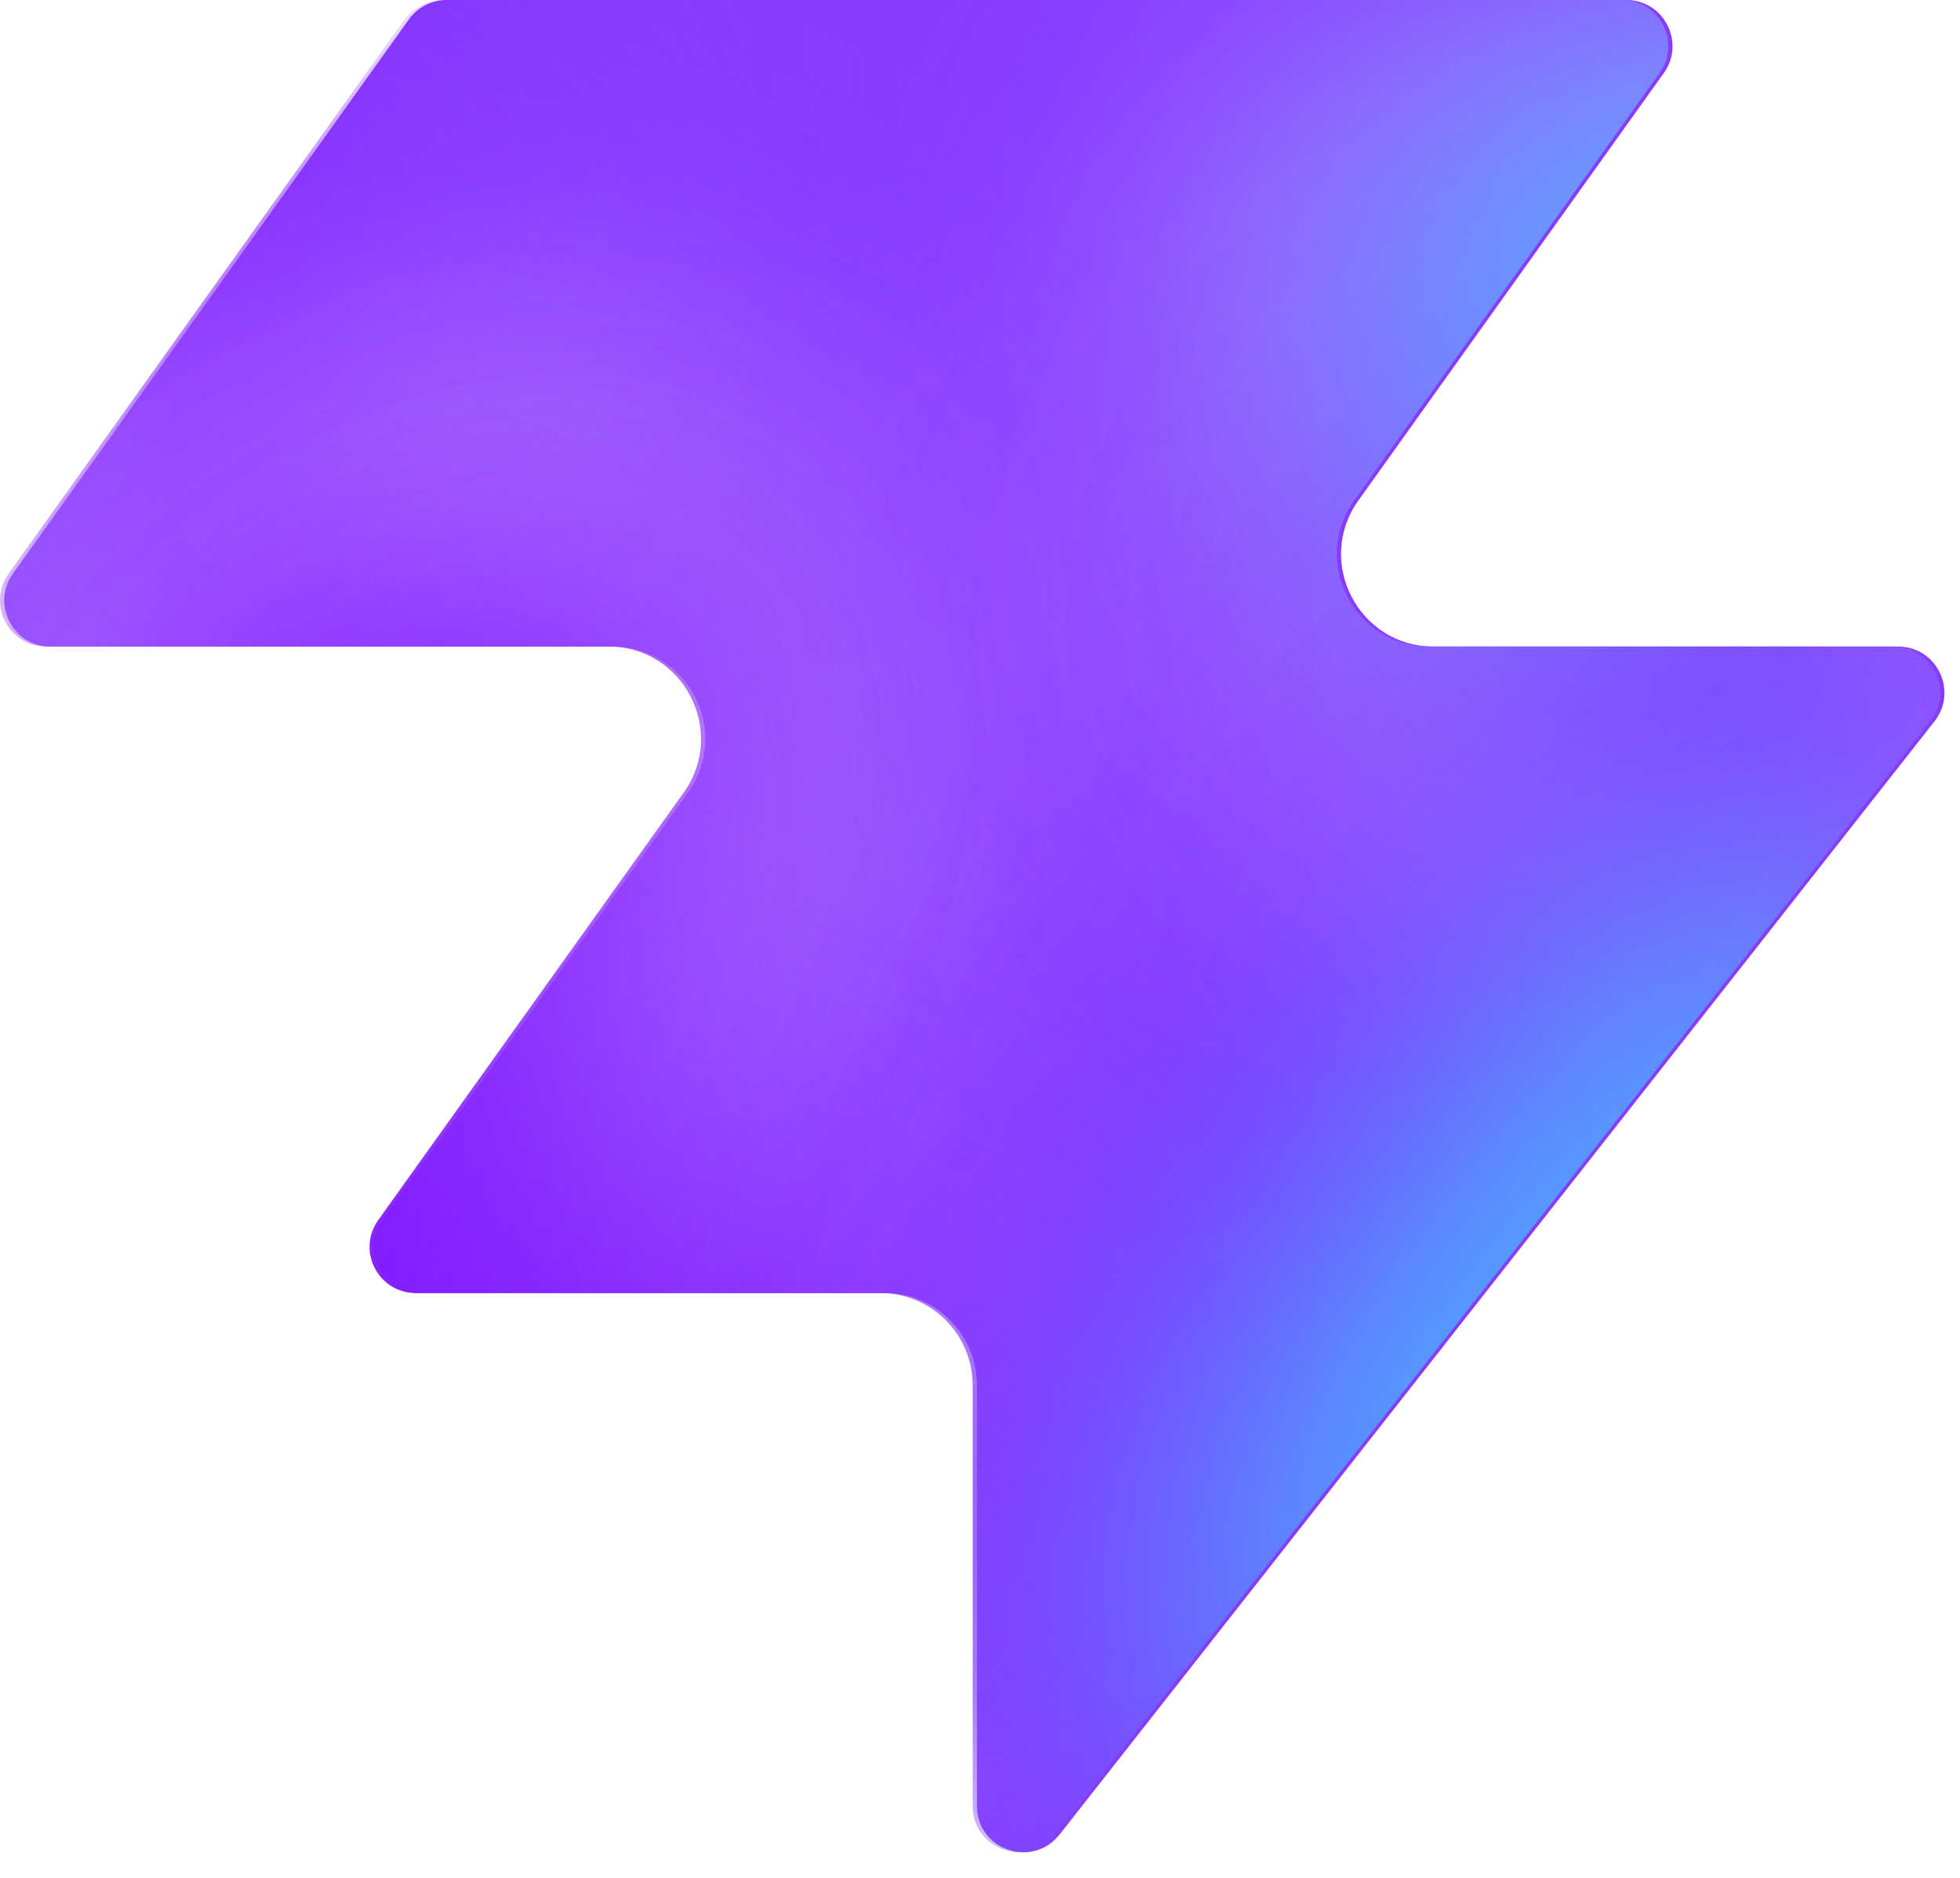
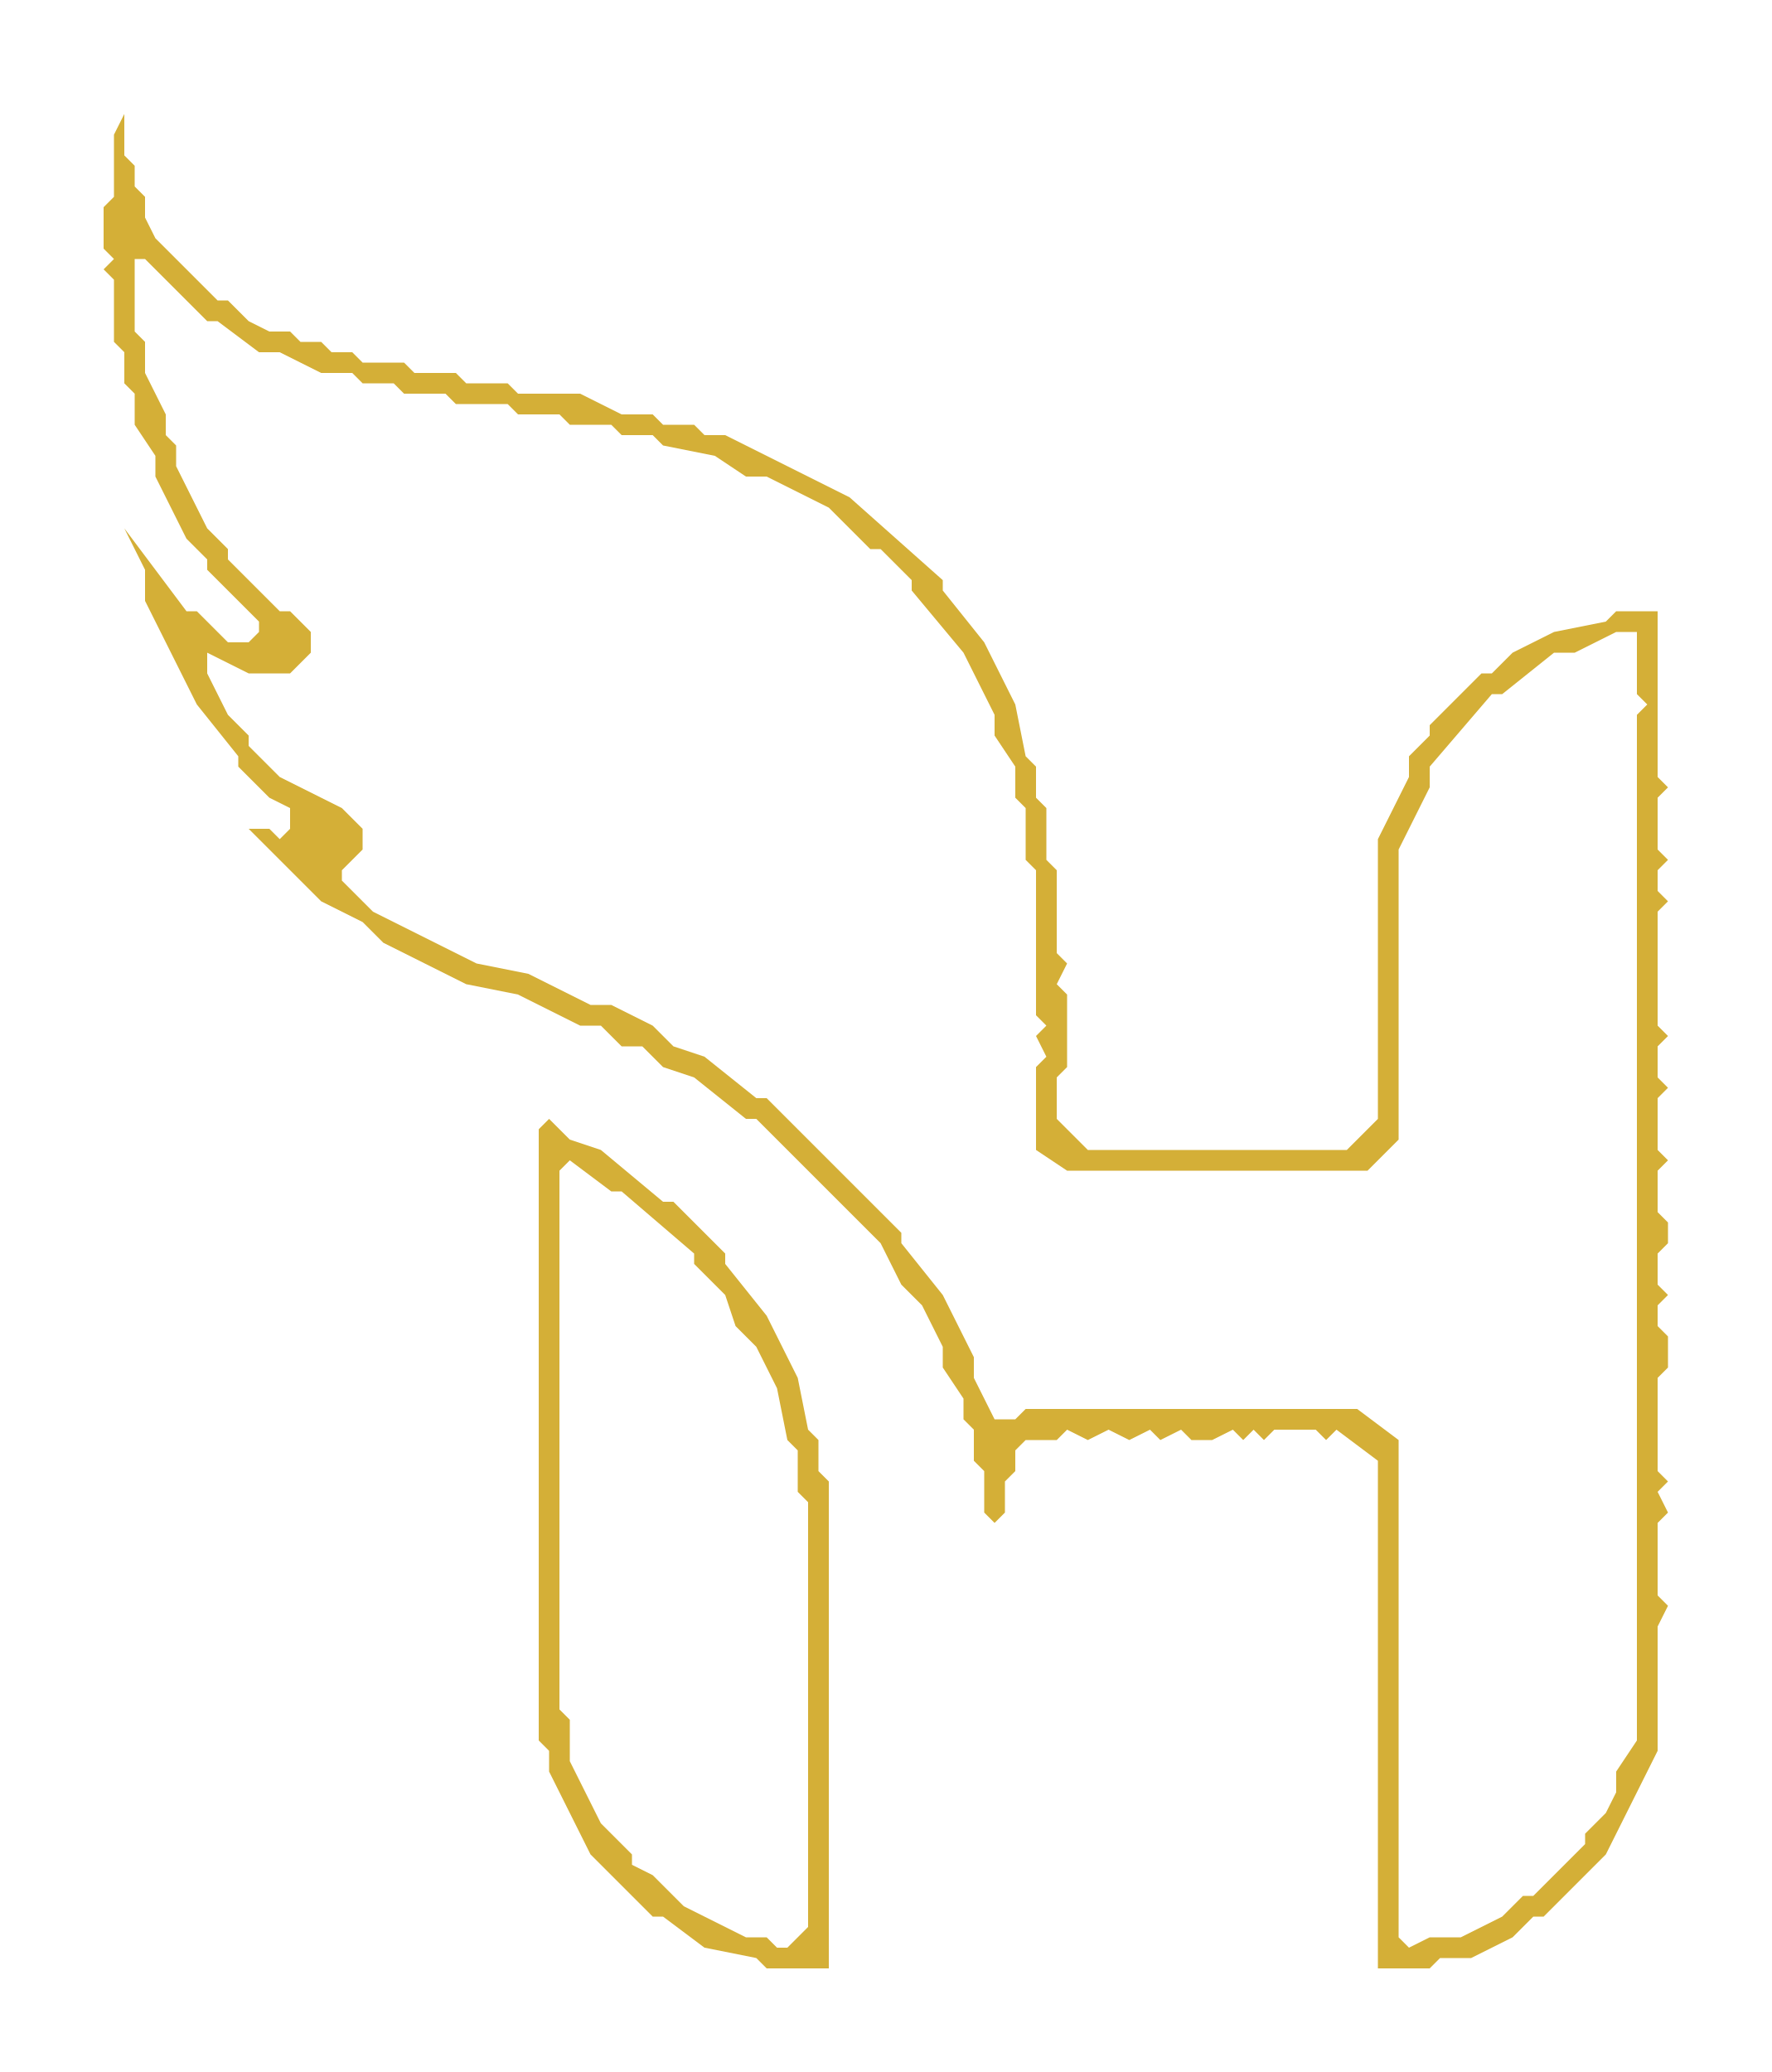
- <svg xmlns="http://www.w3.org/2000/svg" width="48" height="46" fill="none" viewBox="0 0 48 46">
-   <path fill="#863bff" d="M25.946 44.938c-.664.845-2.021.375-2.021-.698V33.937a2.26 2.26 0 0 0-2.262-2.262H10.287c-.92 0-1.456-1.04-.92-1.788l7.48-10.471c1.07-1.497 0-3.578-1.842-3.578H1.237c-.92 0-1.456-1.04-.92-1.788L10.013.474c.214-.297.556-.474.92-.474h28.894c.92 0 1.456 1.04.92 1.788l-7.48 10.471c-1.07 1.498 0 3.579 1.842 3.579h11.377c.943 0 1.473 1.088.89 1.83L25.947 44.94z" style="fill:#863bff;fill:color(display-p3 .525 .23 1);fill-opacity:1" />
-   <mask id="a" width="48" height="46" x="0" y="0" maskUnits="userSpaceOnUse" style="mask-type:alpha">
-     <path fill="#000" d="M25.842 44.938c-.664.844-2.021.375-2.021-.698V33.937a2.26 2.26 0 0 0-2.262-2.262H10.183c-.92 0-1.456-1.04-.92-1.788l7.48-10.471c1.07-1.498 0-3.579-1.842-3.579H1.133c-.92 0-1.456-1.04-.92-1.787L9.91.473c.214-.297.556-.474.92-.474h28.894c.92 0 1.456 1.04.92 1.788l-7.48 10.471c-1.07 1.498 0 3.578 1.842 3.578h11.377c.943 0 1.473 1.088.89 1.832L25.843 44.94z" style="fill:#000;fill-opacity:1" />
-   </mask>
-   <g mask="url(#a)">
-     <g filter="url(#b)">
-       <ellipse cx="5.508" cy="14.704" fill="#ede6ff" rx="5.508" ry="14.704" style="fill:#ede6ff;fill:color(display-p3 .927 .903 1);fill-opacity:1" transform="matrix(.00324 1 1 -.00324 -4.47 31.516)" />
-     </g>
-     <g filter="url(#c)">
-       <ellipse cx="10.399" cy="29.851" fill="#ede6ff" rx="10.399" ry="29.851" style="fill:#ede6ff;fill:color(display-p3 .927 .903 1);fill-opacity:1" transform="matrix(.00324 1 1 -.00324 -39.328 7.883)" />
-     </g>
-     <g filter="url(#d)">
-       <ellipse cx="5.508" cy="30.487" fill="#7e14ff" rx="5.508" ry="30.487" style="fill:#7e14ff;fill:color(display-p3 .492 .077 1);fill-opacity:1" transform="rotate(89.814 -25.913 -14.639)scale(1 -1)" />
-     </g>
-     <g filter="url(#e)">
-       <ellipse cx="5.508" cy="30.599" fill="#7e14ff" rx="5.508" ry="30.599" style="fill:#7e14ff;fill:color(display-p3 .492 .077 1);fill-opacity:1" transform="rotate(89.814 -32.644 -3.334)scale(1 -1)" />
-     </g>
-     <g filter="url(#f)">
-       <ellipse cx="5.508" cy="30.599" fill="#7e14ff" rx="5.508" ry="30.599" style="fill:#7e14ff;fill:color(display-p3 .492 .077 1);fill-opacity:1" transform="matrix(.00324 1 1 -.00324 -34.34 30.47)" />
-     </g>
-     <g filter="url(#g)">
-       <ellipse cx="14.072" cy="22.078" fill="#ede6ff" rx="14.072" ry="22.078" style="fill:#ede6ff;fill:color(display-p3 .927 .903 1);fill-opacity:1" transform="rotate(93.35 24.506 48.493)scale(-1 1)" />
-     </g>
-     <g filter="url(#h)">
-       <ellipse cx="3.47" cy="21.501" fill="#7e14ff" rx="3.47" ry="21.501" style="fill:#7e14ff;fill:color(display-p3 .492 .077 1);fill-opacity:1" transform="rotate(89.009 28.708 47.59)scale(-1 1)" />
-     </g>
-     <g filter="url(#i)">
-       <ellipse cx="3.47" cy="21.501" fill="#7e14ff" rx="3.47" ry="21.501" style="fill:#7e14ff;fill:color(display-p3 .492 .077 1);fill-opacity:1" transform="rotate(89.009 28.708 47.59)scale(-1 1)" />
-     </g>
-     <g filter="url(#j)">
-       <ellipse cx=".387" cy="8.972" fill="#7e14ff" rx="4.407" ry="29.108" style="fill:#7e14ff;fill:color(display-p3 .492 .077 1);fill-opacity:1" transform="rotate(39.51 .387 8.972)" />
-     </g>
-     <g filter="url(#k)">
-       <ellipse cx="47.523" cy="-6.092" fill="#7e14ff" rx="4.407" ry="29.108" style="fill:#7e14ff;fill:color(display-p3 .492 .077 1);fill-opacity:1" transform="rotate(37.892 47.523 -6.092)" />
-     </g>
-     <g filter="url(#l)">
-       <ellipse cx="41.412" cy="6.333" fill="#47bfff" rx="5.971" ry="9.665" style="fill:#47bfff;fill:color(display-p3 .28 .748 1);fill-opacity:1" transform="rotate(37.892 41.412 6.333)" />
-     </g>
-     <g filter="url(#m)">
-       <ellipse cx="-1.879" cy="38.332" fill="#7e14ff" rx="4.407" ry="29.108" style="fill:#7e14ff;fill:color(display-p3 .492 .077 1);fill-opacity:1" transform="rotate(37.892 -1.88 38.332)" />
-     </g>
-     <g filter="url(#n)">
-       <ellipse cx="-1.879" cy="38.332" fill="#7e14ff" rx="4.407" ry="29.108" style="fill:#7e14ff;fill:color(display-p3 .492 .077 1);fill-opacity:1" transform="rotate(37.892 -1.88 38.332)" />
-     </g>
-     <g filter="url(#o)">
-       <ellipse cx="35.651" cy="29.907" fill="#7e14ff" rx="4.407" ry="29.108" style="fill:#7e14ff;fill:color(display-p3 .492 .077 1);fill-opacity:1" transform="rotate(37.892 35.651 29.907)" />
-     </g>
-     <g filter="url(#p)">
-       <ellipse cx="38.418" cy="32.4" fill="#47bfff" rx="5.971" ry="15.297" style="fill:#47bfff;fill:color(display-p3 .28 .748 1);fill-opacity:1" transform="rotate(37.892 38.418 32.4)" />
-     </g>
-   </g>
-   <defs>
-     <filter id="b" width="60.045" height="41.654" x="-19.77" y="16.149" color-interpolation-filters="sRGB" filterUnits="userSpaceOnUse">
-       <feFlood flood-opacity="0" result="BackgroundImageFix" />
-       <feBlend in="SourceGraphic" in2="BackgroundImageFix" result="shape" />
-       <feGaussianBlur result="effect1_foregroundBlur_2002_17158" stdDeviation="7.659" />
-     </filter>
-     <filter id="c" width="90.34" height="51.437" x="-54.613" y="-7.533" color-interpolation-filters="sRGB" filterUnits="userSpaceOnUse">
-       <feFlood flood-opacity="0" result="BackgroundImageFix" />
-       <feBlend in="SourceGraphic" in2="BackgroundImageFix" result="shape" />
-       <feGaussianBlur result="effect1_foregroundBlur_2002_17158" stdDeviation="7.659" />
-     </filter>
-     <filter id="d" width="79.355" height="29.4" x="-49.64" y="2.03" color-interpolation-filters="sRGB" filterUnits="userSpaceOnUse">
-       <feFlood flood-opacity="0" result="BackgroundImageFix" />
-       <feBlend in="SourceGraphic" in2="BackgroundImageFix" result="shape" />
-       <feGaussianBlur result="effect1_foregroundBlur_2002_17158" stdDeviation="4.596" />
-     </filter>
-     <filter id="e" width="79.579" height="29.4" x="-45.045" y="20.029" color-interpolation-filters="sRGB" filterUnits="userSpaceOnUse">
-       <feFlood flood-opacity="0" result="BackgroundImageFix" />
-       <feBlend in="SourceGraphic" in2="BackgroundImageFix" result="shape" />
-       <feGaussianBlur result="effect1_foregroundBlur_2002_17158" stdDeviation="4.596" />
-     </filter>
-     <filter id="f" width="79.579" height="29.4" x="-43.513" y="21.178" color-interpolation-filters="sRGB" filterUnits="userSpaceOnUse">
-       <feFlood flood-opacity="0" result="BackgroundImageFix" />
-       <feBlend in="SourceGraphic" in2="BackgroundImageFix" result="shape" />
-       <feGaussianBlur result="effect1_foregroundBlur_2002_17158" stdDeviation="4.596" />
-     </filter>
-     <filter id="g" width="74.749" height="58.852" x="15.756" y="-17.901" color-interpolation-filters="sRGB" filterUnits="userSpaceOnUse">
-       <feFlood flood-opacity="0" result="BackgroundImageFix" />
-       <feBlend in="SourceGraphic" in2="BackgroundImageFix" result="shape" />
-       <feGaussianBlur result="effect1_foregroundBlur_2002_17158" stdDeviation="7.659" />
-     </filter>
-     <filter id="h" width="61.377" height="25.362" x="23.548" y="2.284" color-interpolation-filters="sRGB" filterUnits="userSpaceOnUse">
-       <feFlood flood-opacity="0" result="BackgroundImageFix" />
-       <feBlend in="SourceGraphic" in2="BackgroundImageFix" result="shape" />
-       <feGaussianBlur result="effect1_foregroundBlur_2002_17158" stdDeviation="4.596" />
-     </filter>
-     <filter id="i" width="61.377" height="25.362" x="23.548" y="2.284" color-interpolation-filters="sRGB" filterUnits="userSpaceOnUse">
-       <feFlood flood-opacity="0" result="BackgroundImageFix" />
-       <feBlend in="SourceGraphic" in2="BackgroundImageFix" result="shape" />
-       <feGaussianBlur result="effect1_foregroundBlur_2002_17158" stdDeviation="4.596" />
-     </filter>
-     <filter id="j" width="56.045" height="63.649" x="-27.636" y="-22.853" color-interpolation-filters="sRGB" filterUnits="userSpaceOnUse">
-       <feFlood flood-opacity="0" result="BackgroundImageFix" />
-       <feBlend in="SourceGraphic" in2="BackgroundImageFix" result="shape" />
-       <feGaussianBlur result="effect1_foregroundBlur_2002_17158" stdDeviation="4.596" />
-     </filter>
-     <filter id="k" width="54.814" height="64.646" x="20.116" y="-38.415" color-interpolation-filters="sRGB" filterUnits="userSpaceOnUse">
-       <feFlood flood-opacity="0" result="BackgroundImageFix" />
-       <feBlend in="SourceGraphic" in2="BackgroundImageFix" result="shape" />
-       <feGaussianBlur result="effect1_foregroundBlur_2002_17158" stdDeviation="4.596" />
-     </filter>
-     <filter id="l" width="33.541" height="35.313" x="24.641" y="-11.323" color-interpolation-filters="sRGB" filterUnits="userSpaceOnUse">
-       <feFlood flood-opacity="0" result="BackgroundImageFix" />
-       <feBlend in="SourceGraphic" in2="BackgroundImageFix" result="shape" />
-       <feGaussianBlur result="effect1_foregroundBlur_2002_17158" stdDeviation="4.596" />
-     </filter>
-     <filter id="m" width="54.814" height="64.646" x="-29.286" y="6.009" color-interpolation-filters="sRGB" filterUnits="userSpaceOnUse">
-       <feFlood flood-opacity="0" result="BackgroundImageFix" />
-       <feBlend in="SourceGraphic" in2="BackgroundImageFix" result="shape" />
-       <feGaussianBlur result="effect1_foregroundBlur_2002_17158" stdDeviation="4.596" />
-     </filter>
-     <filter id="n" width="54.814" height="64.646" x="-29.286" y="6.009" color-interpolation-filters="sRGB" filterUnits="userSpaceOnUse">
-       <feFlood flood-opacity="0" result="BackgroundImageFix" />
-       <feBlend in="SourceGraphic" in2="BackgroundImageFix" result="shape" />
-       <feGaussianBlur result="effect1_foregroundBlur_2002_17158" stdDeviation="4.596" />
-     </filter>
-     <filter id="o" width="54.814" height="64.646" x="8.244" y="-2.416" color-interpolation-filters="sRGB" filterUnits="userSpaceOnUse">
-       <feFlood flood-opacity="0" result="BackgroundImageFix" />
-       <feBlend in="SourceGraphic" in2="BackgroundImageFix" result="shape" />
-       <feGaussianBlur result="effect1_foregroundBlur_2002_17158" stdDeviation="4.596" />
-     </filter>
-     <filter id="p" width="39.409" height="43.623" x="18.713" y="10.588" color-interpolation-filters="sRGB" filterUnits="userSpaceOnUse">
-       <feFlood flood-opacity="0" result="BackgroundImageFix" />
-       <feBlend in="SourceGraphic" in2="BackgroundImageFix" result="shape" />
-       <feGaussianBlur result="effect1_foregroundBlur_2002_17158" stdDeviation="4.596" />
-     </filter>
-   </defs>
+ <svg xmlns="http://www.w3.org/2000/svg" viewBox="0 0 171 200" fill="none">
+   <path d="M 12.0 10.0 L 12.0 15.0 L 13.0 16.0 L 13.0 18.0 L 14.0 19.0 L 14.0 21.0 L 15.0 23.0 L 21.0 29.0 L 22.0 29.0 L 24.0 31.0 L 26.0 32.0 L 28.0 32.0 L 29.0 33.0 L 31.0 33.0 L 32.0 34.0 L 34.0 34.0 L 35.0 35.0 L 39.0 35.0 L 40.0 36.0 L 44.0 36.0 L 45.0 37.0 L 49.0 37.0 L 50.0 38.0 L 56.0 38.0 L 60.0 40.0 L 63.0 40.0 L 64.0 41.0 L 67.0 41.0 L 68.0 42.0 L 70.0 42.0 L 82.0 48.0 L 91.0 56.0 L 91.0 57.0 L 95.0 62.0 L 98.0 68.0 L 99.0 73.0 L 100.0 74.0 L 100.0 77.0 L 101.0 78.0 L 101.0 83.0 L 102.0 84.0 L 102.0 92.0 L 103.0 93.0 L 102.0 95.0 L 103.0 96.0 L 103.0 103.0 L 102.0 104.0 L 102.0 108.0 L 105.0 111.0 L 130.0 111.0 L 133.0 108.0 L 133.0 81.0 L 136.0 75.0 L 136.0 73.0 L 138.0 71.0 L 138.0 70.0 L 143.0 65.0 L 144.0 65.0 L 146.0 63.0 L 150.0 61.0 L 155.0 60.0 L 156.0 59.0 L 160.0 59.0 L 160.0 75.0 L 161.0 76.0 L 160.0 77.0 L 160.0 82.0 L 161.0 83.0 L 160.0 84.0 L 160.0 86.0 L 161.0 87.0 L 160.0 88.0 L 160.0 99.0 L 161.0 100.0 L 160.0 101.0 L 160.0 104.0 L 161.0 105.0 L 160.0 106.0 L 160.0 111.0 L 161.0 112.0 L 160.0 113.0 L 160.0 117.0 L 161.0 118.0 L 161.0 120.0 L 160.0 121.0 L 160.0 124.0 L 161.0 125.0 L 160.0 126.0 L 160.0 128.0 L 161.0 129.0 L 161.0 132.0 L 160.0 133.0 L 160.0 142.0 L 161.0 143.0 L 160.0 144.0 L 161.0 146.0 L 160.0 147.0 L 160.0 154.0 L 161.0 155.0 L 160.0 157.0 L 160.0 169.0 L 155.0 179.0 L 149.0 185.0 L 148.0 185.0 L 146.0 187.0 L 142.0 189.0 L 139.0 189.0 L 138.0 190.0 L 133.0 190.0 L 133.0 141.0 L 129.0 138.0 L 128.0 139.0 L 127.0 138.0 L 123.0 138.0 L 122.0 139.0 L 121.0 138.0 L 120.0 139.0 L 119.0 138.0 L 117.0 139.0 L 115.0 139.0 L 114.0 138.0 L 112.0 139.0 L 111.0 138.0 L 109.0 139.0 L 107.0 138.0 L 105.0 139.0 L 103.0 138.0 L 102.0 139.0 L 99.0 139.0 L 98.0 140.0 L 98.0 142.0 L 97.0 143.0 L 97.0 146.0 L 96.0 147.0 L 96.0 150.0 L 96.0 147.0 L 95.0 146.0 L 95.0 142.0 L 94.0 141.0 L 94.0 138.0 L 93.0 137.0 L 93.0 135.0 L 91.0 132.0 L 91.0 130.0 L 89.0 126.0 L 87.0 124.0 L 85.0 120.0 L 73.0 108.0 L 72.0 108.0 L 67.0 104.0 L 64.0 103.0 L 62.0 101.0 L 60.0 101.0 L 58.0 99.0 L 56.0 99.0 L 50.0 96.0 L 45.0 95.0 L 37.0 91.0 L 35.0 89.0 L 31.0 87.0 L 24.0 80.0 L 26.0 80.0 L 27.0 81.0 L 28.0 80.0 L 28.0 78.0 L 26.0 77.0 L 23.0 74.0 L 23.0 73.0 L 19.0 68.0 L 14.0 58.0 L 14.0 55.0 L 12.0 51.0 L 12.0 50.0 L 12.0 51.0 L 18.0 59.0 L 19.0 59.0 L 22.0 62.0 L 24.0 62.0 L 25.0 61.0 L 25.0 60.0 L 20.0 55.0 L 20.0 54.0 L 18.0 52.0 L 15.0 46.0 L 15.0 44.0 L 13.0 41.0 L 13.0 38.0 L 12.0 37.0 L 12.0 34.0 L 11.0 33.0 L 11.0 27.0 L 10.0 26.0 L 11.0 25.0 L 10.0 24.0 L 10.0 20.0 L 11.0 19.0 L 11.0 13.0 L 12.0 11.0 Z M 13.0 25.0 L 14.0 25.0 L 20.0 31.0 L 21.0 31.0 L 25.0 34.0 L 27.0 34.0 L 31.0 36.0 L 34.0 36.0 L 35.0 37.0 L 38.0 37.0 L 39.0 38.0 L 43.0 38.0 L 44.0 39.0 L 49.0 39.0 L 50.0 40.0 L 54.0 40.0 L 55.0 41.0 L 59.0 41.0 L 60.0 42.0 L 63.0 42.0 L 64.0 43.0 L 69.0 44.0 L 72.0 46.0 L 74.0 46.0 L 80.0 49.0 L 84.0 53.0 L 85.0 53.0 L 88.0 56.0 L 88.0 57.0 L 93.0 63.0 L 96.0 69.0 L 96.0 71.0 L 98.0 74.0 L 98.0 77.0 L 99.0 78.0 L 99.0 83.0 L 100.0 84.0 L 100.0 98.0 L 101.0 99.0 L 100.0 100.0 L 101.0 102.0 L 100.0 103.0 L 100.0 111.0 L 103.0 113.0 L 132.0 113.0 L 135.0 110.0 L 135.0 82.0 L 138.0 76.0 L 138.0 74.0 L 144.0 67.0 L 145.0 67.0 L 150.0 63.0 L 152.0 63.0 L 156.0 61.0 L 158.0 61.0 L 158.0 67.0 L 159.0 68.0 L 158.0 69.0 L 158.0 168.0 L 156.0 171.0 L 156.0 173.0 L 155.0 175.0 L 153.0 177.0 L 153.0 178.0 L 148.0 183.0 L 147.0 183.0 L 145.0 185.0 L 141.0 187.0 L 138.0 187.0 L 136.0 188.0 L 135.0 187.0 L 135.0 139.0 L 131.0 136.0 L 99.0 136.0 L 98.0 137.0 L 96.0 137.0 L 94.0 133.0 L 94.0 131.0 L 91.0 125.0 L 87.0 120.0 L 87.0 119.0 L 74.0 106.0 L 73.0 106.0 L 68.0 102.0 L 65.0 101.0 L 63.0 99.0 L 59.0 97.0 L 57.0 97.0 L 51.0 94.0 L 46.0 93.0 L 36.0 88.0 L 33.0 85.0 L 33.0 84.0 L 35.0 82.0 L 35.0 80.0 L 33.0 78.0 L 27.0 75.0 L 24.0 72.0 L 24.0 71.0 L 22.0 69.0 L 20.0 65.0 L 20.0 63.0 L 24.0 65.0 L 28.0 65.0 L 30.0 63.0 L 30.0 61.0 L 28.0 59.0 L 27.0 59.0 L 22.0 54.0 L 22.0 53.0 L 20.0 51.0 L 17.0 45.0 L 17.0 43.0 L 16.0 42.0 L 16.0 40.0 L 14.0 36.0 L 14.0 33.0 L 13.0 32.0 L 13.0 26.0 Z M 53.0 108.0 L 55.0 110.0 L 58.0 111.0 L 64.0 116.0 L 65.0 116.0 L 70.0 121.0 L 70.0 122.0 L 74.0 127.0 L 77.0 133.0 L 78.0 138.0 L 79.0 139.0 L 79.0 142.0 L 80.0 143.0 L 80.0 190.0 L 74.0 190.0 L 73.0 189.0 L 68.0 188.0 L 64.0 185.0 L 63.0 185.0 L 57.0 179.0 L 53.0 171.0 L 53.0 169.0 L 52.0 168.0 L 52.0 109.0 Z M 55.0 112.0 L 59.0 115.0 L 60.0 115.0 L 67.0 121.0 L 67.0 122.0 L 70.0 125.0 L 71.0 128.0 L 73.0 130.0 L 75.0 134.0 L 76.0 139.0 L 77.0 140.0 L 77.0 144.0 L 78.0 145.0 L 78.0 186.0 L 76.0 188.0 L 75.0 188.0 L 74.0 187.0 L 72.0 187.0 L 66.0 184.0 L 63.0 181.0 L 61.0 180.0 L 61.0 179.0 L 58.0 176.0 L 55.0 170.0 L 55.0 166.0 L 54.0 165.0 L 54.0 113.0 Z" fill="#D4AF37" fill-rule="evenodd" />
</svg>
